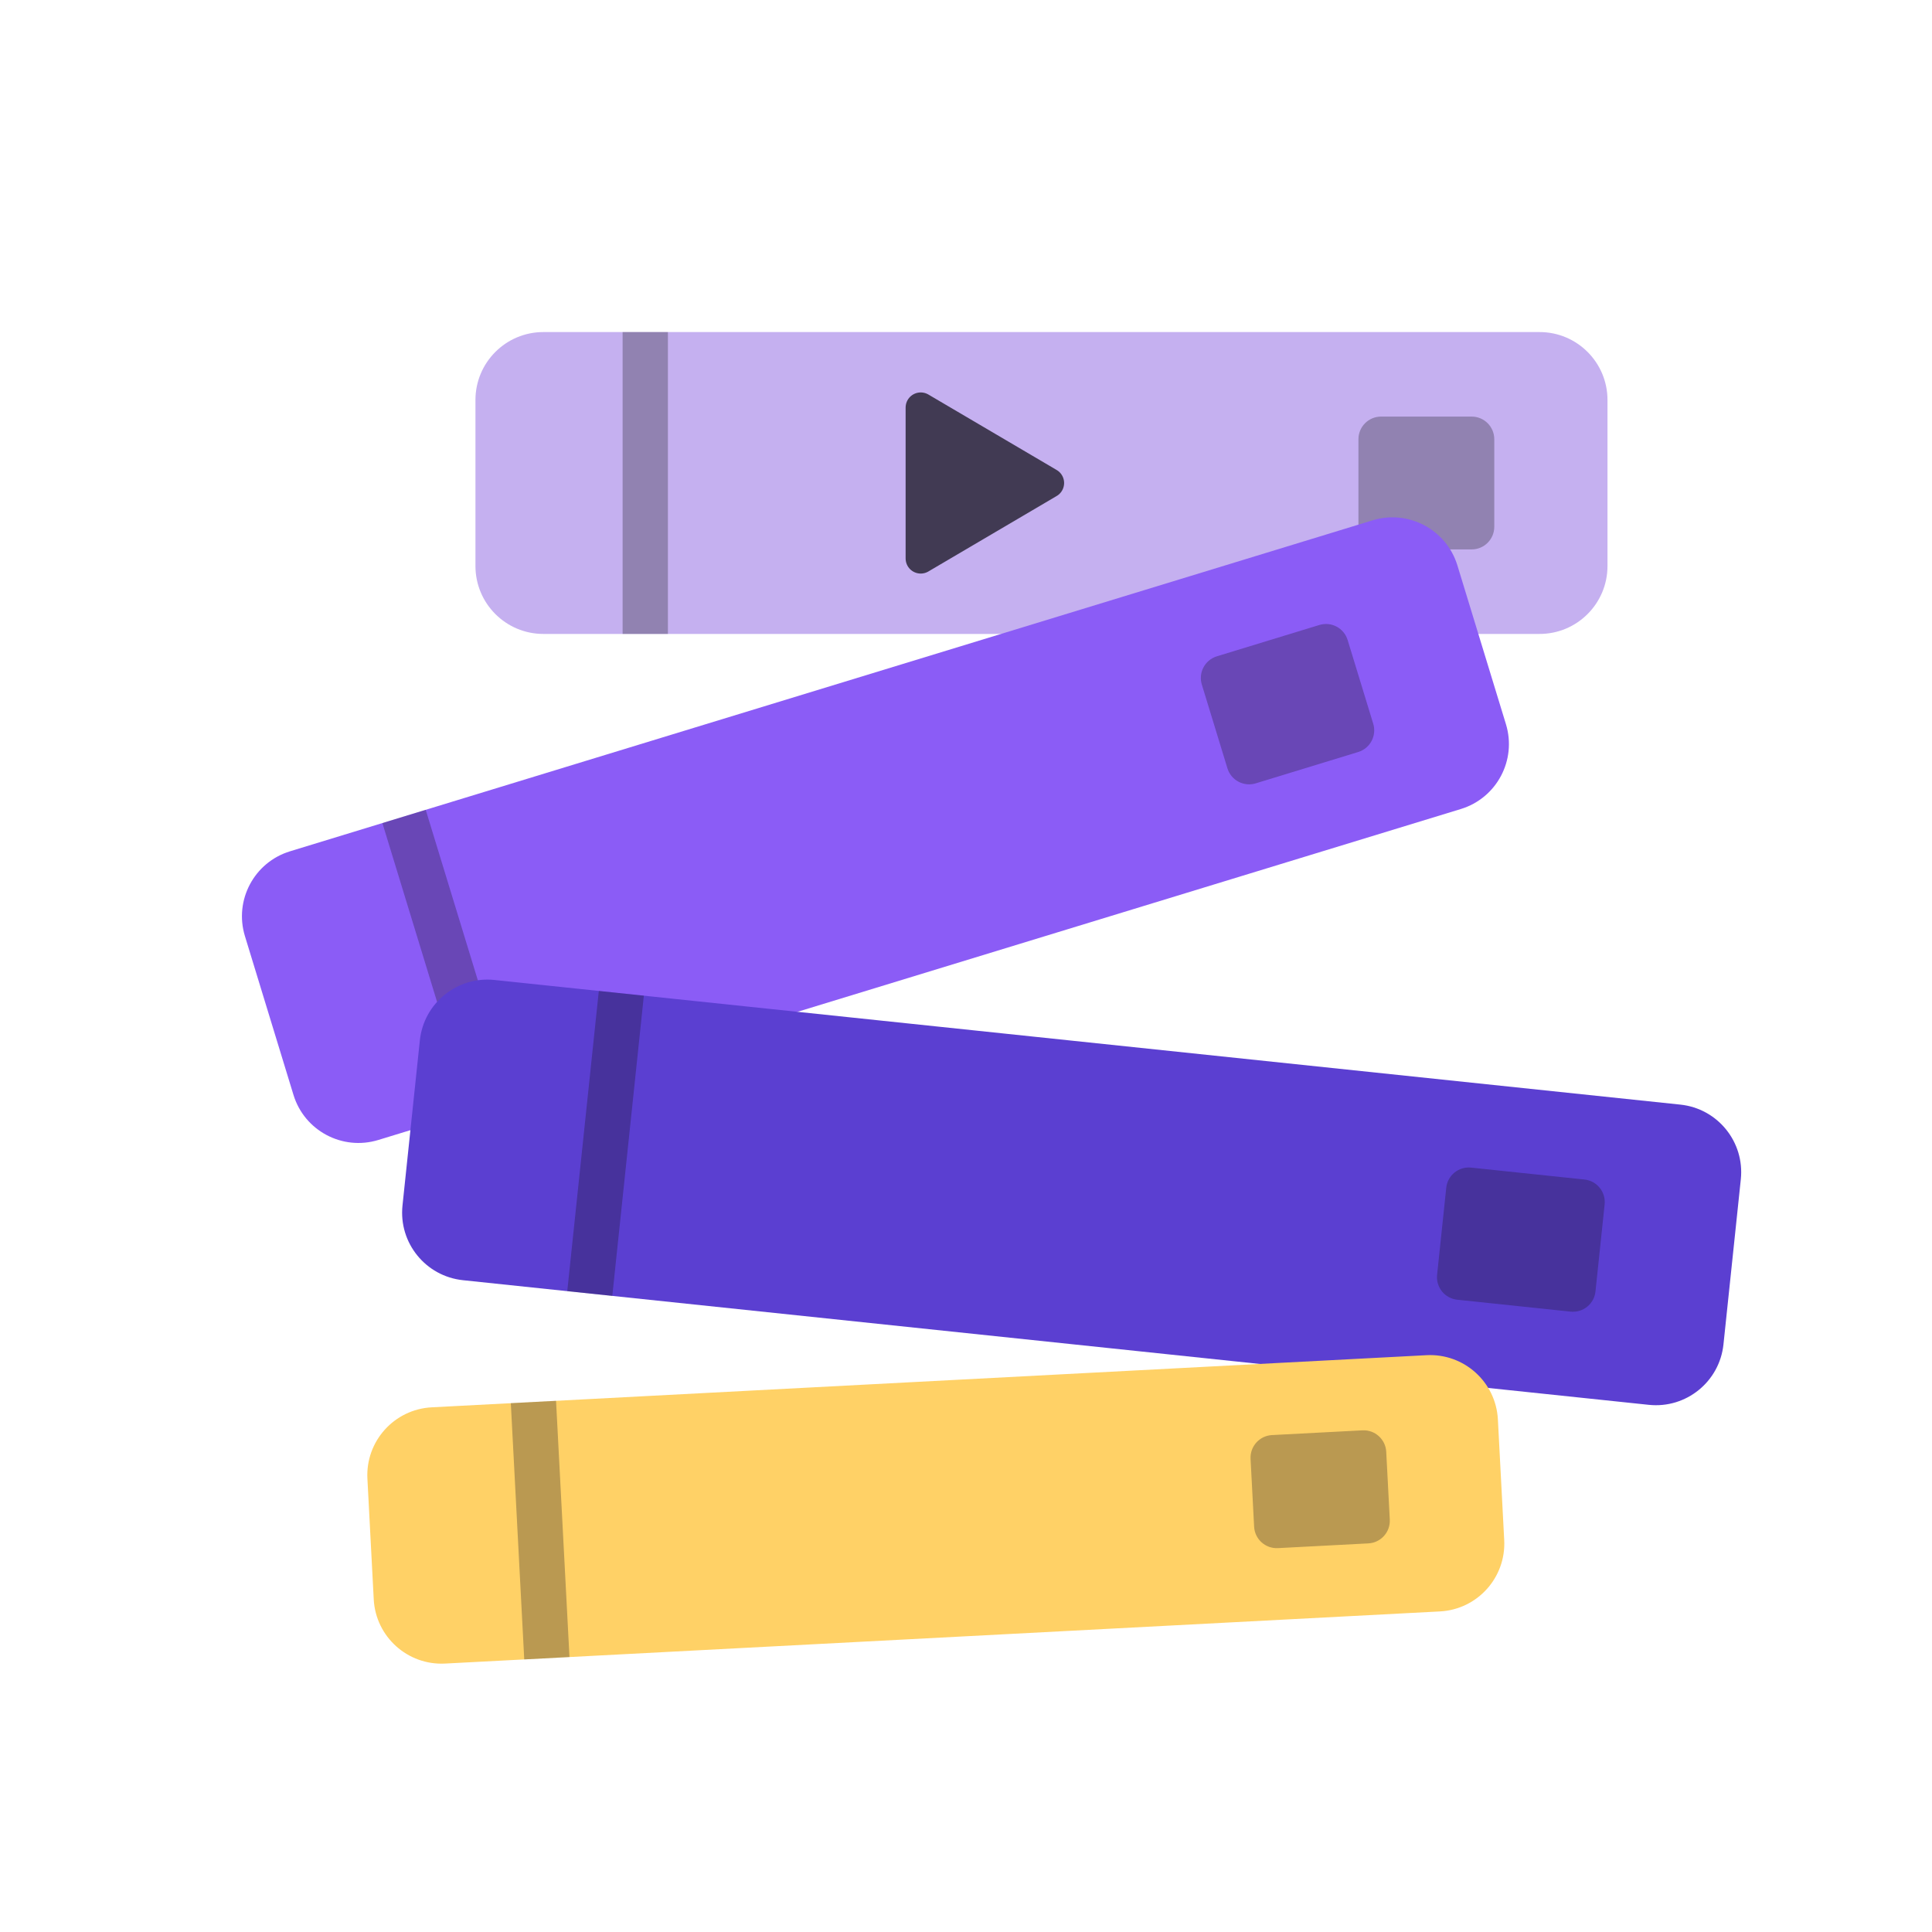
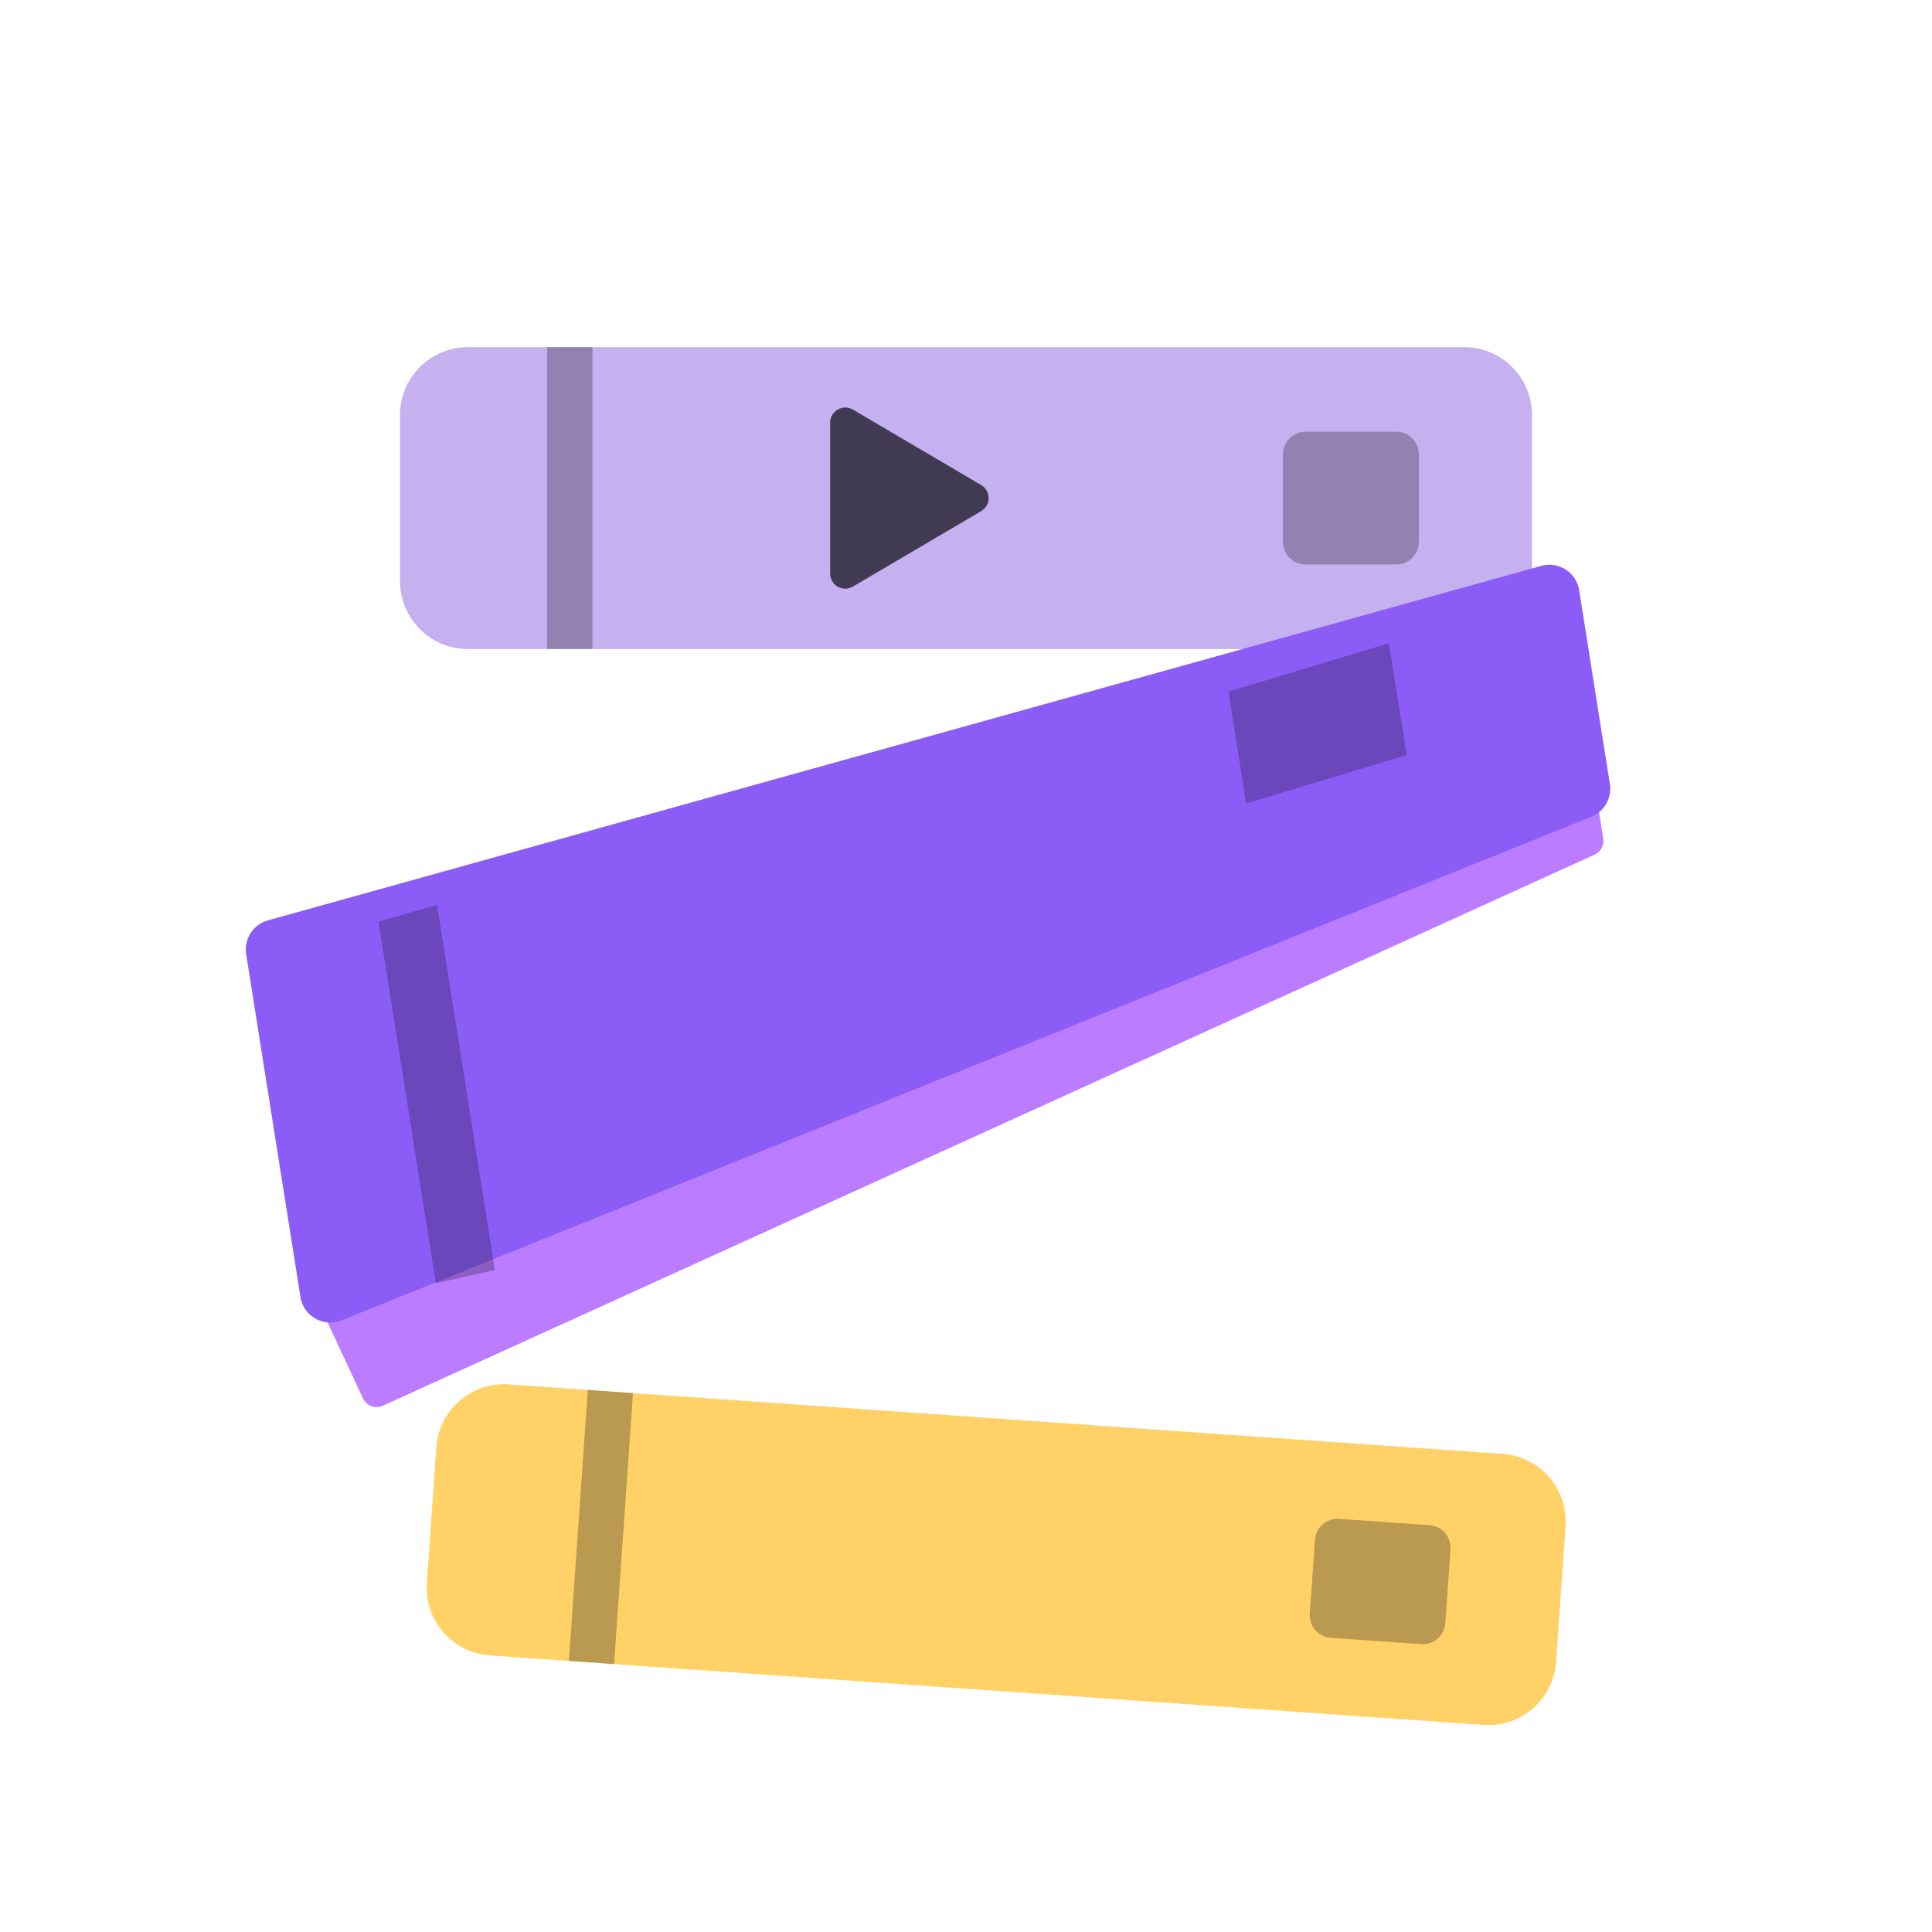
<svg xmlns="http://www.w3.org/2000/svg" viewBox="0 0 256 256" fill="none" role="img" aria-label="yandex-music">
-   <g transform="rotate(0 138 64)">
-     <rect x="63.0" y="44.0" width="150" height="40" rx="9" fill="#C5B0F0" />
-     <rect x="82.5" y="44.0" width="6" height="40" fill="#16131f" opacity=".30" />
-     <rect x="180.0" y="55.2" width="18.0" height="17.6" rx="3" fill="#16131f" opacity=".30" />
-     <polygon points="122.0,54.0 122.0,74.0 139.0,64.0" fill="#16131f" opacity=".75" stroke="#16131f" stroke-width="4" stroke-linejoin="round" />
+   <g transform="rotate(0 128 66)">
+     <rect x="53.0" y="46.0" width="150" height="40" rx="9" fill="#C5B0F0" />
+     <rect x="72.5" y="46.0" width="6" height="40" fill="#16131f" opacity=".30" />
+     <rect x="170.0" y="57.2" width="18.0" height="17.6" rx="3" fill="#16131f" opacity=".30" />
+     <polygon points="112.0,56.0 112.0,76.0 129.0,66.0" fill="#16131f" opacity=".75" stroke="#16131f" stroke-width="4" stroke-linejoin="round" />
  </g>
-   <g transform="rotate(-17 116 110)">
-     <rect x="32.0" y="90.0" width="168" height="40" rx="9" fill="#8b5cf6" />
-     <rect x="53.8" y="90.0" width="6" height="40" fill="#16131f" opacity=".30" />
-     <rect x="163.0" y="101.2" width="20.2" height="17.6" rx="3" fill="#16131f" opacity=".30" />
+   <g transform="rotate(-9 125 128)">
+     <polygon points="38,158 212,118 212,125 42,172" fill="#bb7cff" stroke="#bb7cff" stroke-width="4" stroke-linejoin="round" />
+     <polygon points="38,112 212,92 212,118 38,158" fill="#8b5cf6" stroke="#8b5cf6" stroke-width="8" stroke-linejoin="round" />
+     <polygon points="52,110.5 60,109.5 60,158.5 52,159" fill="#16131f" opacity=".28" />
+     <polygon points="168,98 190,95 190,110 168,113" fill="#16131f" opacity=".28" />
  </g>
-   <g transform="rotate(6 142 158)">
-     <rect x="54.0" y="138.0" width="176" height="40" rx="9" fill="#5b3fd1" />
-     <rect x="76.9" y="138.0" width="6" height="40" fill="#16131f" opacity=".30" />
-     <rect x="191.3" y="149.2" width="21.1" height="17.6" rx="3" fill="#16131f" opacity=".30" />
-   </g>
-   <g transform="rotate(-3 124 200)">
-     <rect x="49.0" y="183.0" width="150" height="34" rx="9" fill="#FFD166" />
-     <rect x="68.5" y="183.0" width="6" height="34" fill="#16131f" opacity=".30" />
-     <rect x="166.0" y="192.5" width="18.0" height="15.0" rx="3" fill="#16131f" opacity=".30" />
+   <g transform="rotate(4 132 206)">
+     <rect x="57.0" y="188.0" width="150" height="36" rx="9" fill="#FFD166" />
+     <rect x="76.5" y="188.0" width="6" height="36" fill="#16131f" opacity=".30" />
+     <rect x="174.0" y="198.1" width="18.0" height="15.8" rx="3" fill="#16131f" opacity=".30" />
  </g>
</svg>
